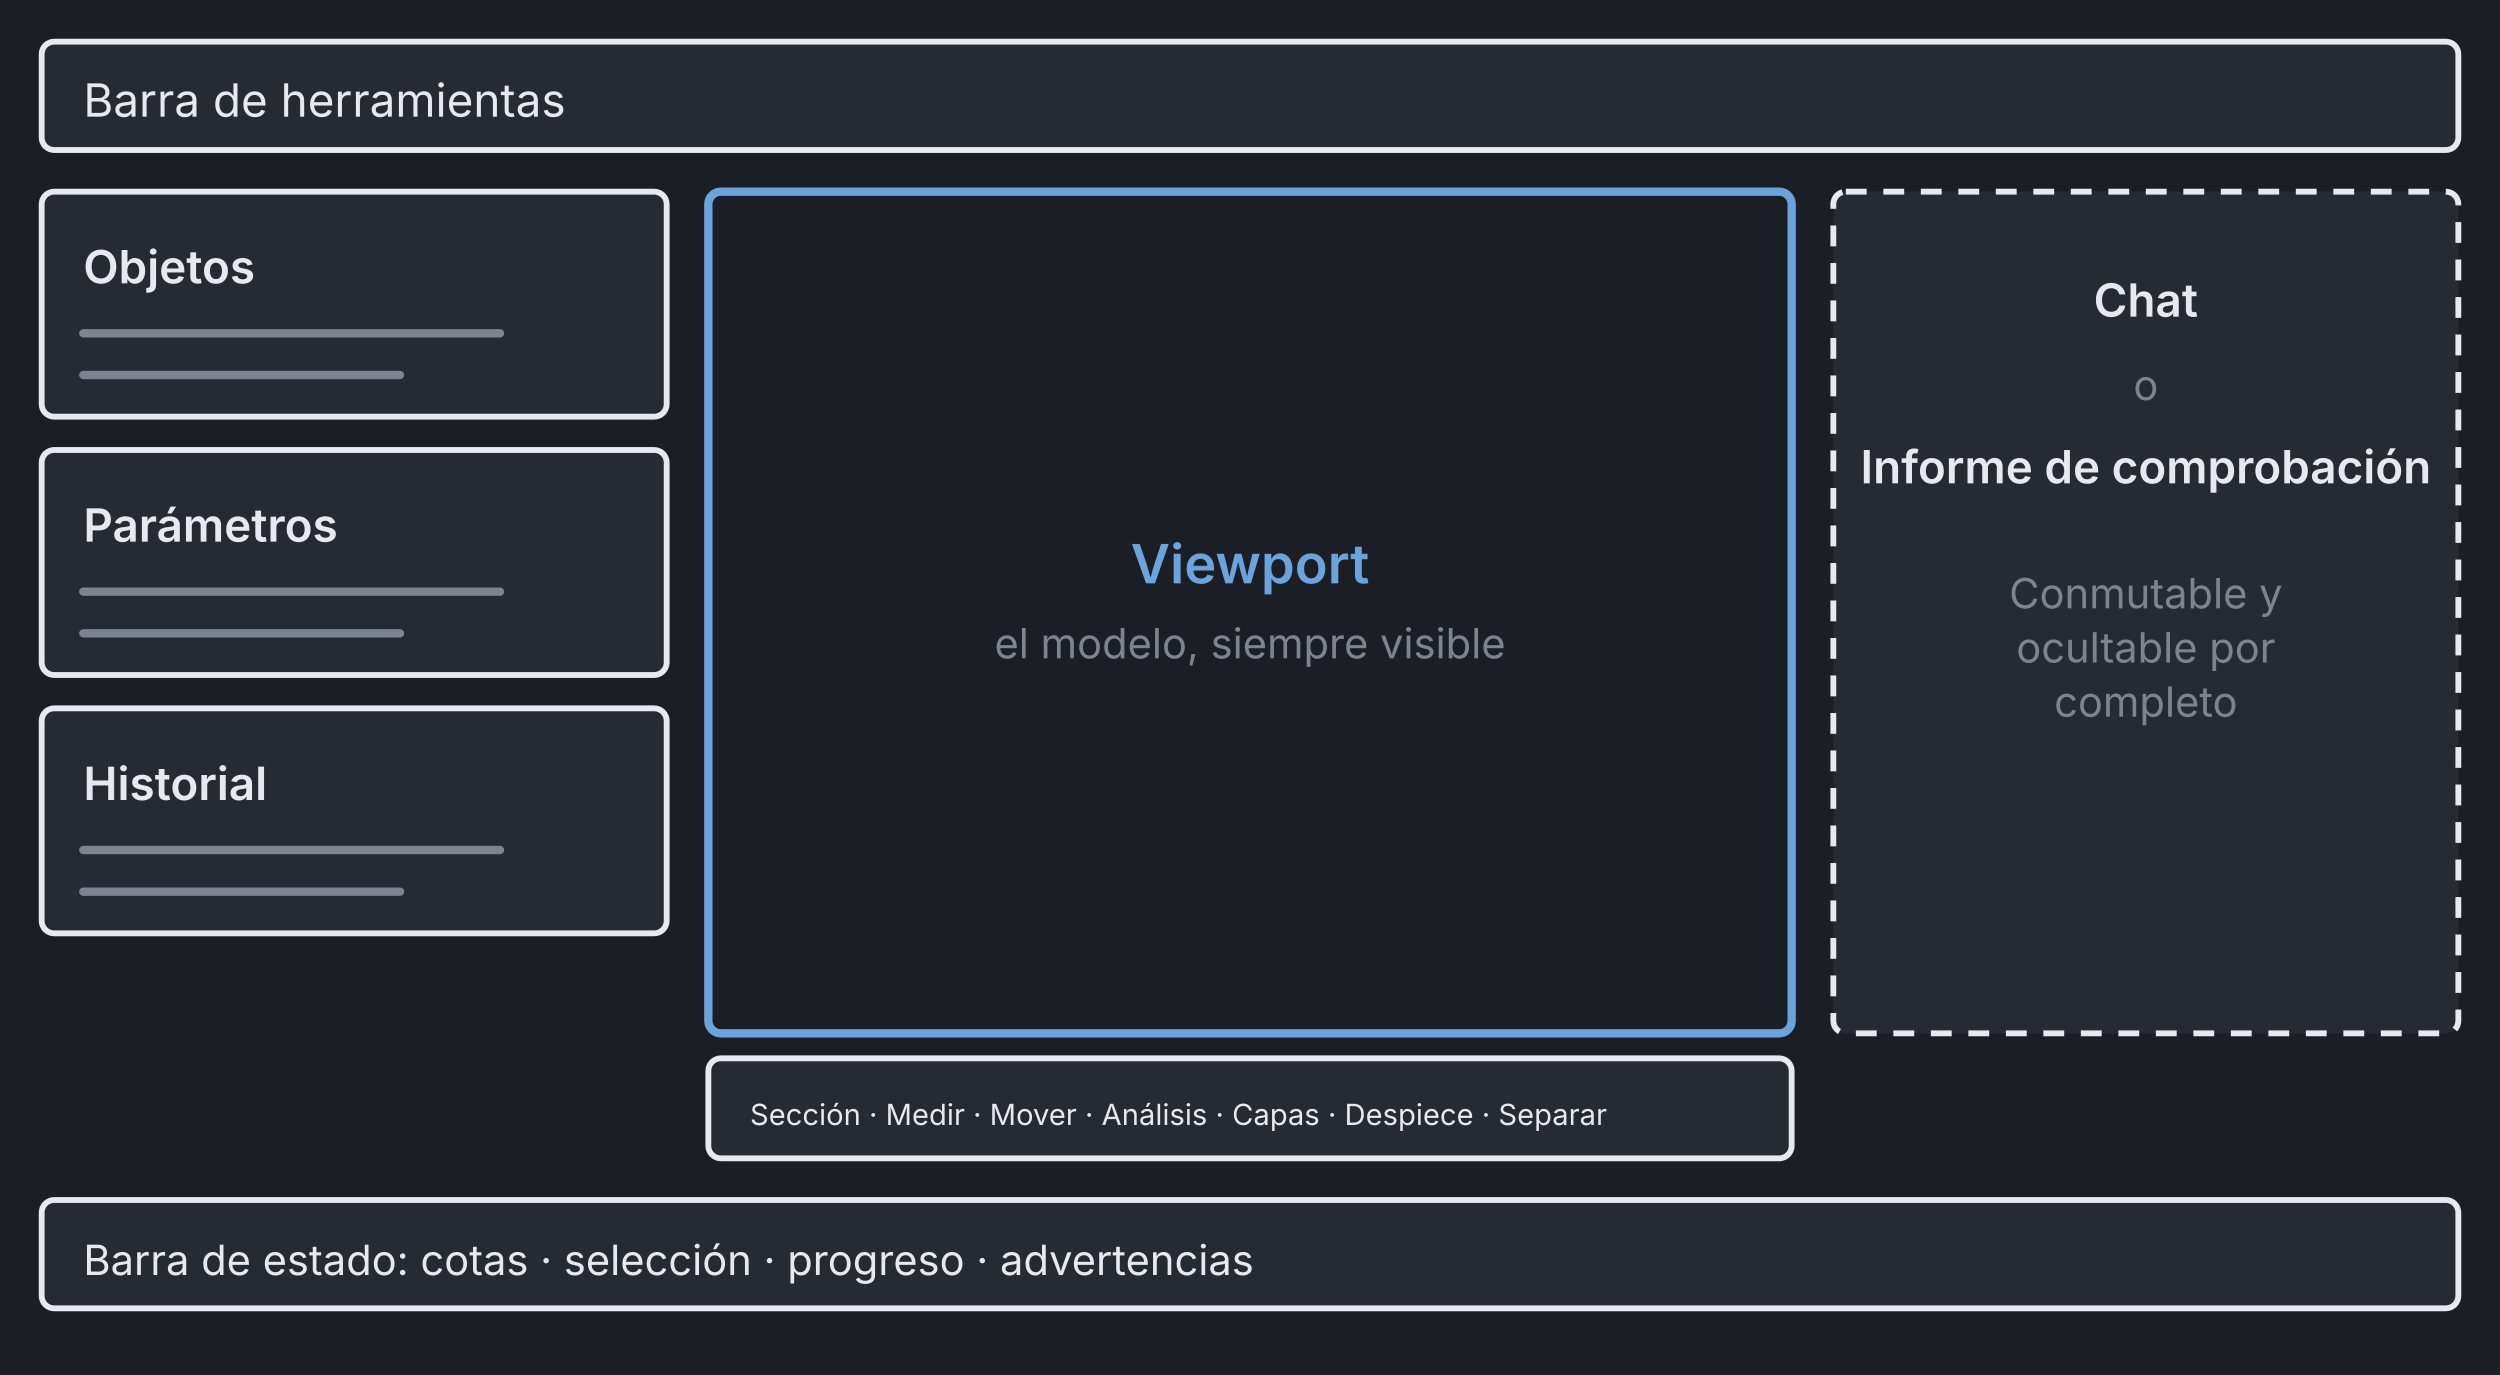
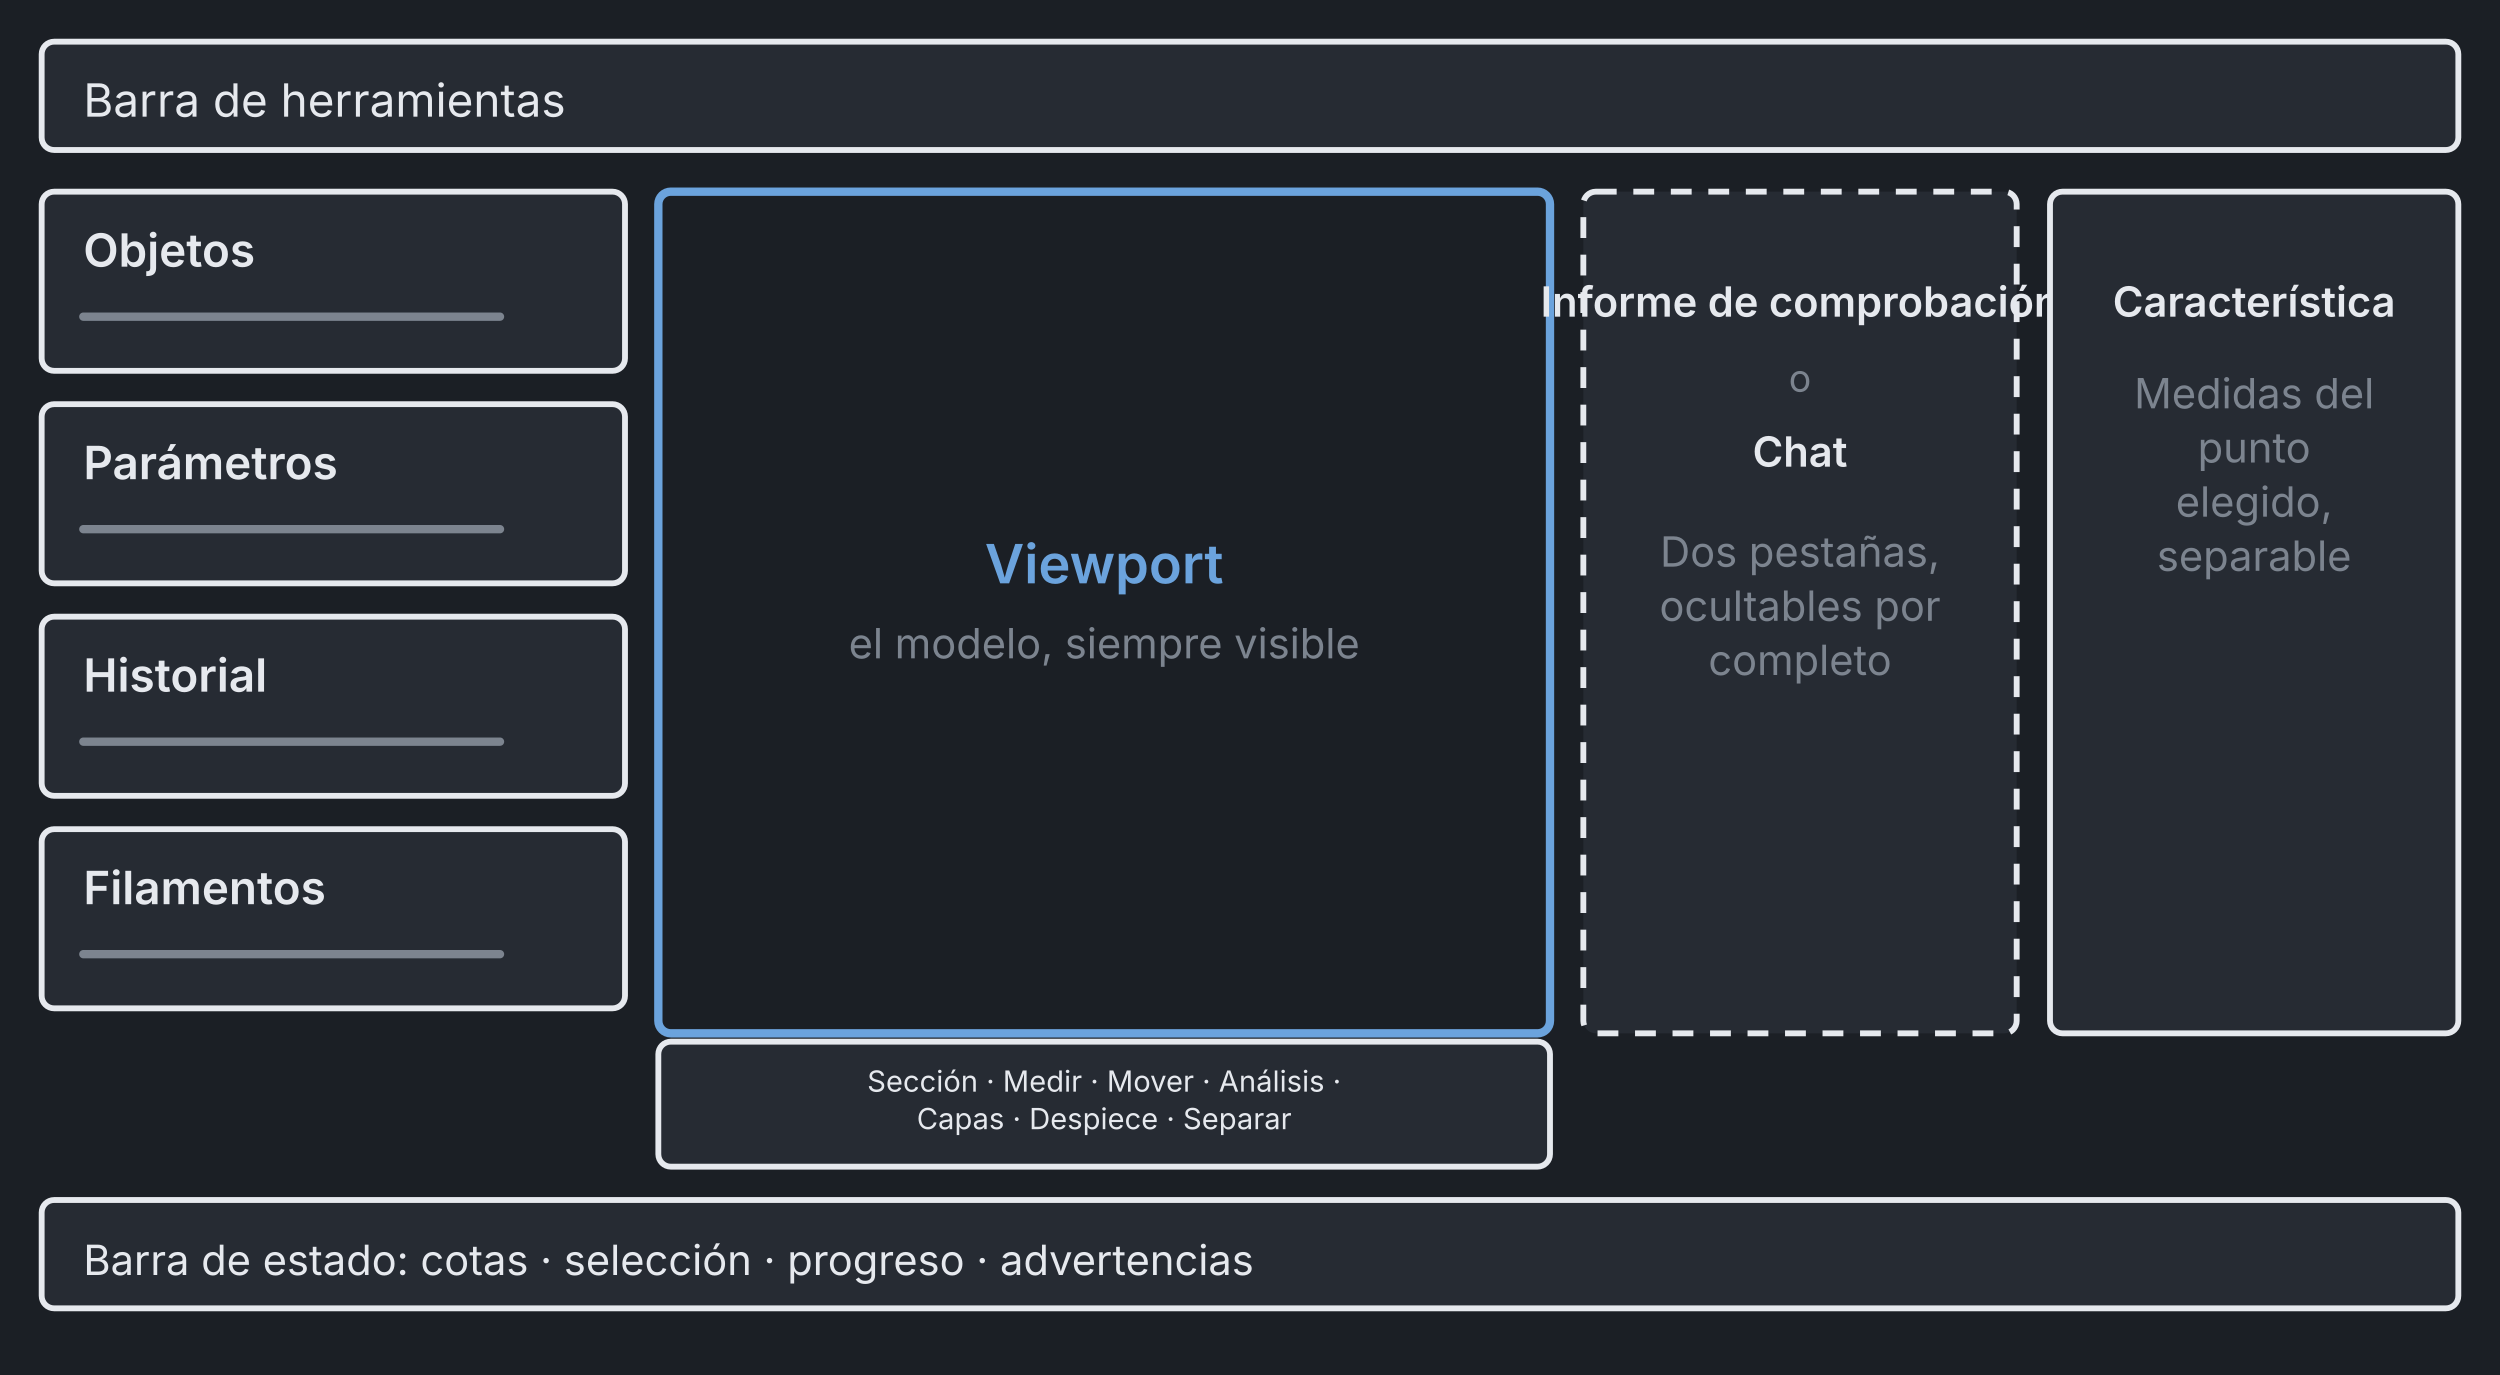
<svg xmlns="http://www.w3.org/2000/svg" viewBox="0 0 600 330" width="600" height="330">
  <rect x="0" y="0" width="600" height="330" fill="#1b1f25" />
  <rect x="10" y="10" width="580" height="26" rx="3" fill="#262b33" stroke="#e6e9ee" stroke-width="1.4" />
  <text x="20" y="28" fill="#e6e9ee" font-size="11" font-family="system-ui, -apple-system, Segoe UI, sans-serif" text-anchor="start">Barra de herramientas</text>
-   <rect x="10" y="46" width="150" height="54" rx="3" fill="#262b33" stroke="#e6e9ee" stroke-width="1.4" />
-   <text x="20" y="68" fill="#e6e9ee" font-size="11" font-family="system-ui, -apple-system, Segoe UI, sans-serif" text-anchor="start" font-weight="600">Objetos</text>
-   <line x1="20" y1="80" x2="120" y2="80" stroke="#7c848f" stroke-width="2" stroke-linecap="round" />
-   <line x1="20" y1="90" x2="96" y2="90" stroke="#7c848f" stroke-width="2" stroke-linecap="round" />
-   <rect x="10" y="108" width="150" height="54" rx="3" fill="#262b33" stroke="#e6e9ee" stroke-width="1.4" />
-   <text x="20" y="130" fill="#e6e9ee" font-size="11" font-family="system-ui, -apple-system, Segoe UI, sans-serif" text-anchor="start" font-weight="600">Parámetros</text>
-   <line x1="20" y1="142" x2="120" y2="142" stroke="#7c848f" stroke-width="2" stroke-linecap="round" />
-   <line x1="20" y1="152" x2="96" y2="152" stroke="#7c848f" stroke-width="2" stroke-linecap="round" />
-   <rect x="10" y="170" width="150" height="54" rx="3" fill="#262b33" stroke="#e6e9ee" stroke-width="1.4" />
-   <text x="20" y="192" fill="#e6e9ee" font-size="11" font-family="system-ui, -apple-system, Segoe UI, sans-serif" text-anchor="start" font-weight="600">Historial</text>
-   <line x1="20" y1="204" x2="120" y2="204" stroke="#7c848f" stroke-width="2" stroke-linecap="round" />
-   <line x1="20" y1="214" x2="96" y2="214" stroke="#7c848f" stroke-width="2" stroke-linecap="round" />
-   <rect x="170" y="46" width="260" height="202" rx="3" fill="none" stroke="#6ba3dd" stroke-width="2" />
-   <text x="300" y="140" fill="#6ba3dd" font-size="13" font-family="system-ui, -apple-system, Segoe UI, sans-serif" text-anchor="middle" font-weight="600">Viewport</text>
-   <text x="300" y="158" fill="#7c848f" font-size="10" font-family="system-ui, -apple-system, Segoe UI, sans-serif" text-anchor="middle">el modelo, siempre visible</text>
-   <rect x="440" y="46" width="150" height="202" rx="3" fill="#262b33" stroke="#e6e9ee" stroke-width="1.4" stroke-dasharray="5 4" />
-   <text x="515" y="76" fill="#e6e9ee" font-size="11" font-family="system-ui, -apple-system, Segoe UI, sans-serif" text-anchor="middle" font-weight="600">Chat</text>
-   <text x="515" y="96" fill="#7c848f" font-size="10" font-family="system-ui, -apple-system, Segoe UI, sans-serif" text-anchor="middle">o</text>
-   <text x="515" y="116" fill="#e6e9ee" font-size="11" font-family="system-ui, -apple-system, Segoe UI, sans-serif" text-anchor="middle" font-weight="600">Informe de comprobación</text>
-   <text x="515" y="146" fill="#7c848f" font-size="10" font-family="system-ui, -apple-system, Segoe UI, sans-serif" text-anchor="middle">Conmutable y</text>
-   <text x="515" y="159" fill="#7c848f" font-size="10" font-family="system-ui, -apple-system, Segoe UI, sans-serif" text-anchor="middle">ocultable por</text>
-   <text x="515" y="172" fill="#7c848f" font-size="10" font-family="system-ui, -apple-system, Segoe UI, sans-serif" text-anchor="middle">completo</text>
-   <rect x="170" y="254" width="260" height="24" rx="3" fill="#262b33" stroke="#e6e9ee" stroke-width="1.4" />
-   <text x="180" y="270" fill="#e6e9ee" font-size="7" font-family="system-ui, -apple-system, Segoe UI, sans-serif" text-anchor="start">Sección · Medir · Mover · Análisis · Capas · Despiece · Separar</text>
+   <rect x="10" y="46" width="140" height="43" rx="3" fill="#262b33" stroke="#e6e9ee" stroke-width="1.4" />
+   <text x="20" y="64" fill="#e6e9ee" font-size="11" font-family="system-ui, -apple-system, Segoe UI, sans-serif" text-anchor="start" font-weight="600">Objetos</text>
+   <line x1="20" y1="76" x2="120" y2="76" stroke="#7c848f" stroke-width="2" stroke-linecap="round" />
+   <rect x="10" y="97" width="140" height="43" rx="3" fill="#262b33" stroke="#e6e9ee" stroke-width="1.4" />
+   <text x="20" y="115" fill="#e6e9ee" font-size="11" font-family="system-ui, -apple-system, Segoe UI, sans-serif" text-anchor="start" font-weight="600">Parámetros</text>
+   <line x1="20" y1="127" x2="120" y2="127" stroke="#7c848f" stroke-width="2" stroke-linecap="round" />
+   <rect x="10" y="148" width="140" height="43" rx="3" fill="#262b33" stroke="#e6e9ee" stroke-width="1.4" />
+   <text x="20" y="166" fill="#e6e9ee" font-size="11" font-family="system-ui, -apple-system, Segoe UI, sans-serif" text-anchor="start" font-weight="600">Historial</text>
+   <line x1="20" y1="178" x2="120" y2="178" stroke="#7c848f" stroke-width="2" stroke-linecap="round" />
+   <rect x="10" y="199" width="140" height="43" rx="3" fill="#262b33" stroke="#e6e9ee" stroke-width="1.4" />
+   <text x="20" y="217" fill="#e6e9ee" font-size="11" font-family="system-ui, -apple-system, Segoe UI, sans-serif" text-anchor="start" font-weight="600">Filamentos</text>
+   <line x1="20" y1="229" x2="120" y2="229" stroke="#7c848f" stroke-width="2" stroke-linecap="round" />
+   <rect x="158" y="46" width="214" height="202" rx="3" fill="none" stroke="#6ba3dd" stroke-width="2" />
+   <text x="265" y="140" fill="#6ba3dd" font-size="13" font-family="system-ui, -apple-system, Segoe UI, sans-serif" text-anchor="middle" font-weight="600">Viewport</text>
+   <text x="265" y="158" fill="#7c848f" font-size="10" font-family="system-ui, -apple-system, Segoe UI, sans-serif" text-anchor="middle">el modelo, siempre visible</text>
+   <rect x="380" y="46" width="104" height="202" rx="3" fill="#262b33" stroke="#e6e9ee" stroke-width="1.4" stroke-dasharray="5 4" />
+   <text x="432" y="76" fill="#e6e9ee" font-size="10" font-family="system-ui, -apple-system, Segoe UI, sans-serif" text-anchor="middle" font-weight="600">Informe de comprobación</text>
+   <text x="432" y="94" fill="#7c848f" font-size="9" font-family="system-ui, -apple-system, Segoe UI, sans-serif" text-anchor="middle">o</text>
+   <text x="432" y="112" fill="#e6e9ee" font-size="10" font-family="system-ui, -apple-system, Segoe UI, sans-serif" text-anchor="middle" font-weight="600">Chat</text>
+   <text x="432" y="136" fill="#7c848f" font-size="10" font-family="system-ui, -apple-system, Segoe UI, sans-serif" text-anchor="middle">Dos pestañas,</text>
+   <text x="432" y="149" fill="#7c848f" font-size="10" font-family="system-ui, -apple-system, Segoe UI, sans-serif" text-anchor="middle">ocultables por</text>
+   <text x="432" y="162" fill="#7c848f" font-size="10" font-family="system-ui, -apple-system, Segoe UI, sans-serif" text-anchor="middle">completo</text>
+   <rect x="492" y="46" width="98" height="202" rx="3" fill="#262b33" stroke="#e6e9ee" stroke-width="1.4" />
+   <text x="541" y="76" fill="#e6e9ee" font-size="10" font-family="system-ui, -apple-system, Segoe UI, sans-serif" text-anchor="middle" font-weight="600">Característica</text>
+   <text x="541" y="98" fill="#7c848f" font-size="10" font-family="system-ui, -apple-system, Segoe UI, sans-serif" text-anchor="middle">Medidas del</text>
+   <text x="541" y="111" fill="#7c848f" font-size="10" font-family="system-ui, -apple-system, Segoe UI, sans-serif" text-anchor="middle">punto</text>
+   <text x="541" y="124" fill="#7c848f" font-size="10" font-family="system-ui, -apple-system, Segoe UI, sans-serif" text-anchor="middle">elegido,</text>
+   <text x="541" y="137" fill="#7c848f" font-size="10" font-family="system-ui, -apple-system, Segoe UI, sans-serif" text-anchor="middle">separable</text>
+   <rect x="158" y="250" width="214" height="30" rx="3" fill="#262b33" stroke="#e6e9ee" stroke-width="1.4" />
+   <text x="265" y="262" fill="#e6e9ee" font-size="7" font-family="system-ui, -apple-system, Segoe UI, sans-serif" text-anchor="middle">Sección · Medir · Mover · Análisis ·</text>
+   <text x="265" y="271" fill="#e6e9ee" font-size="7" font-family="system-ui, -apple-system, Segoe UI, sans-serif" text-anchor="middle">Capas · Despiece · Separar</text>
  <rect x="10" y="288" width="580" height="26" rx="3" fill="#262b33" stroke="#e6e9ee" stroke-width="1.4" />
  <text x="20" y="306" fill="#e6e9ee" font-size="10" font-family="system-ui, -apple-system, Segoe UI, sans-serif" text-anchor="start">Barra de estado: cotas · selección · progreso · advertencias</text>
</svg>
